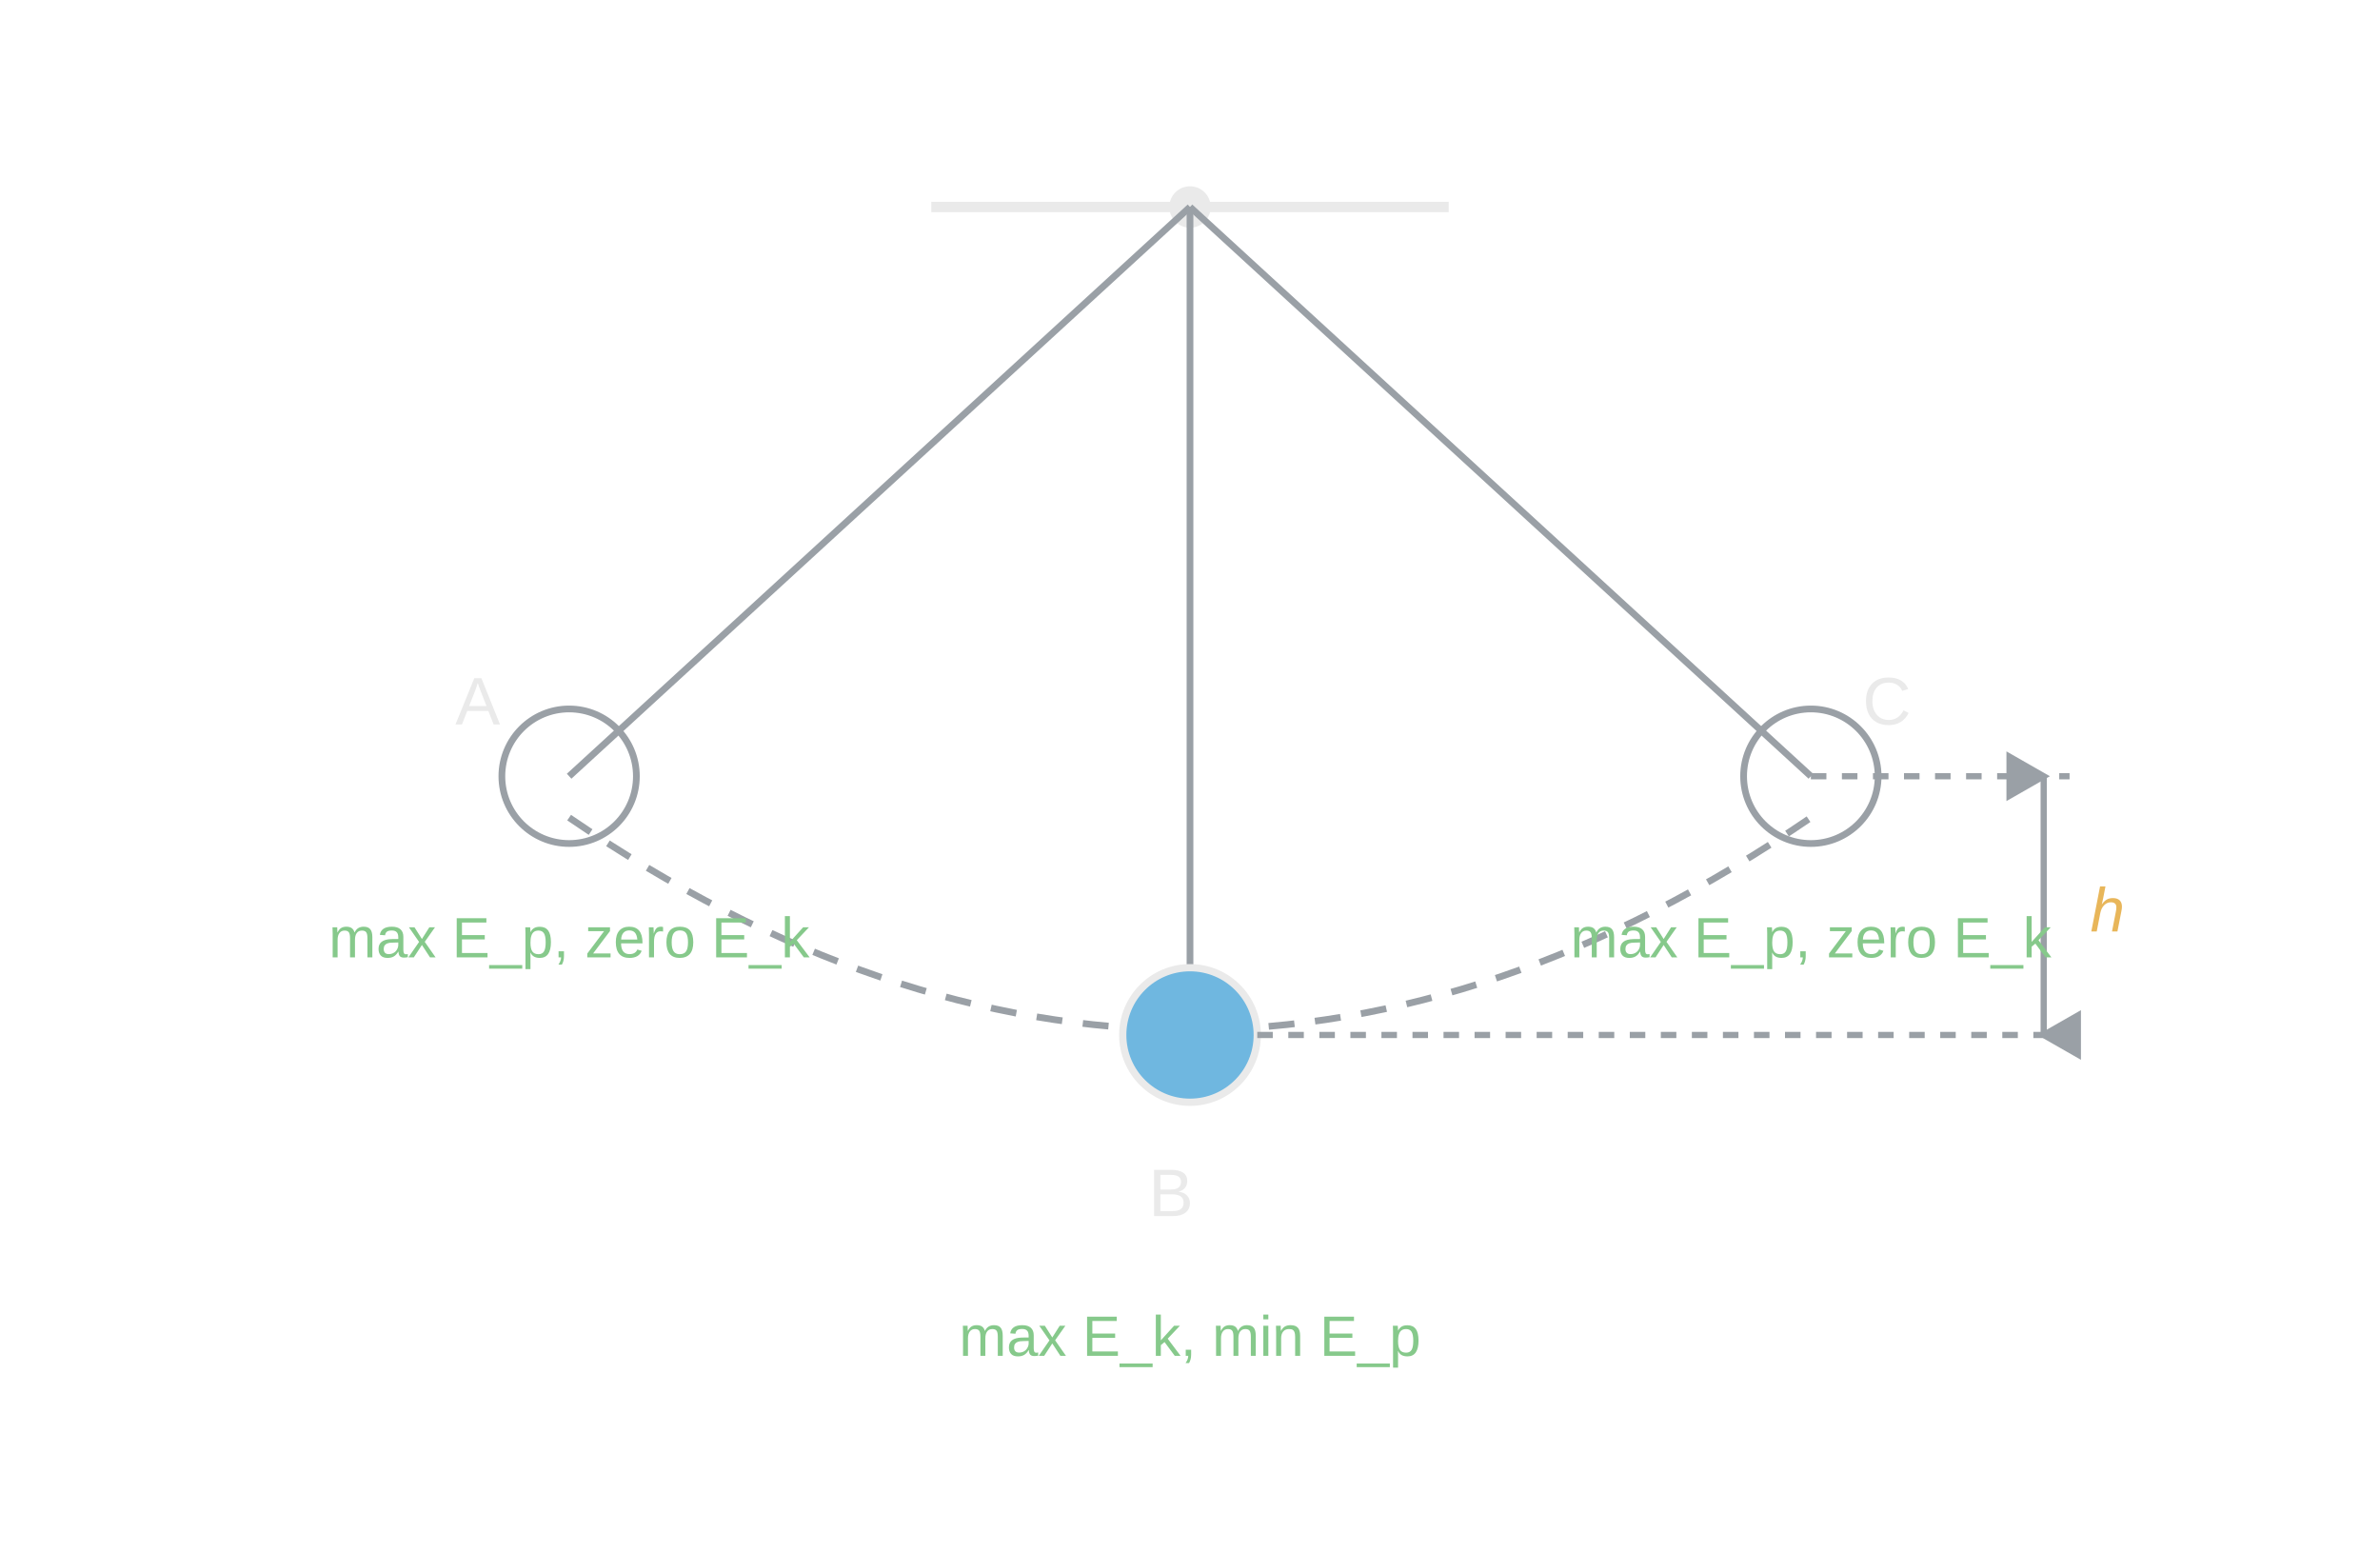
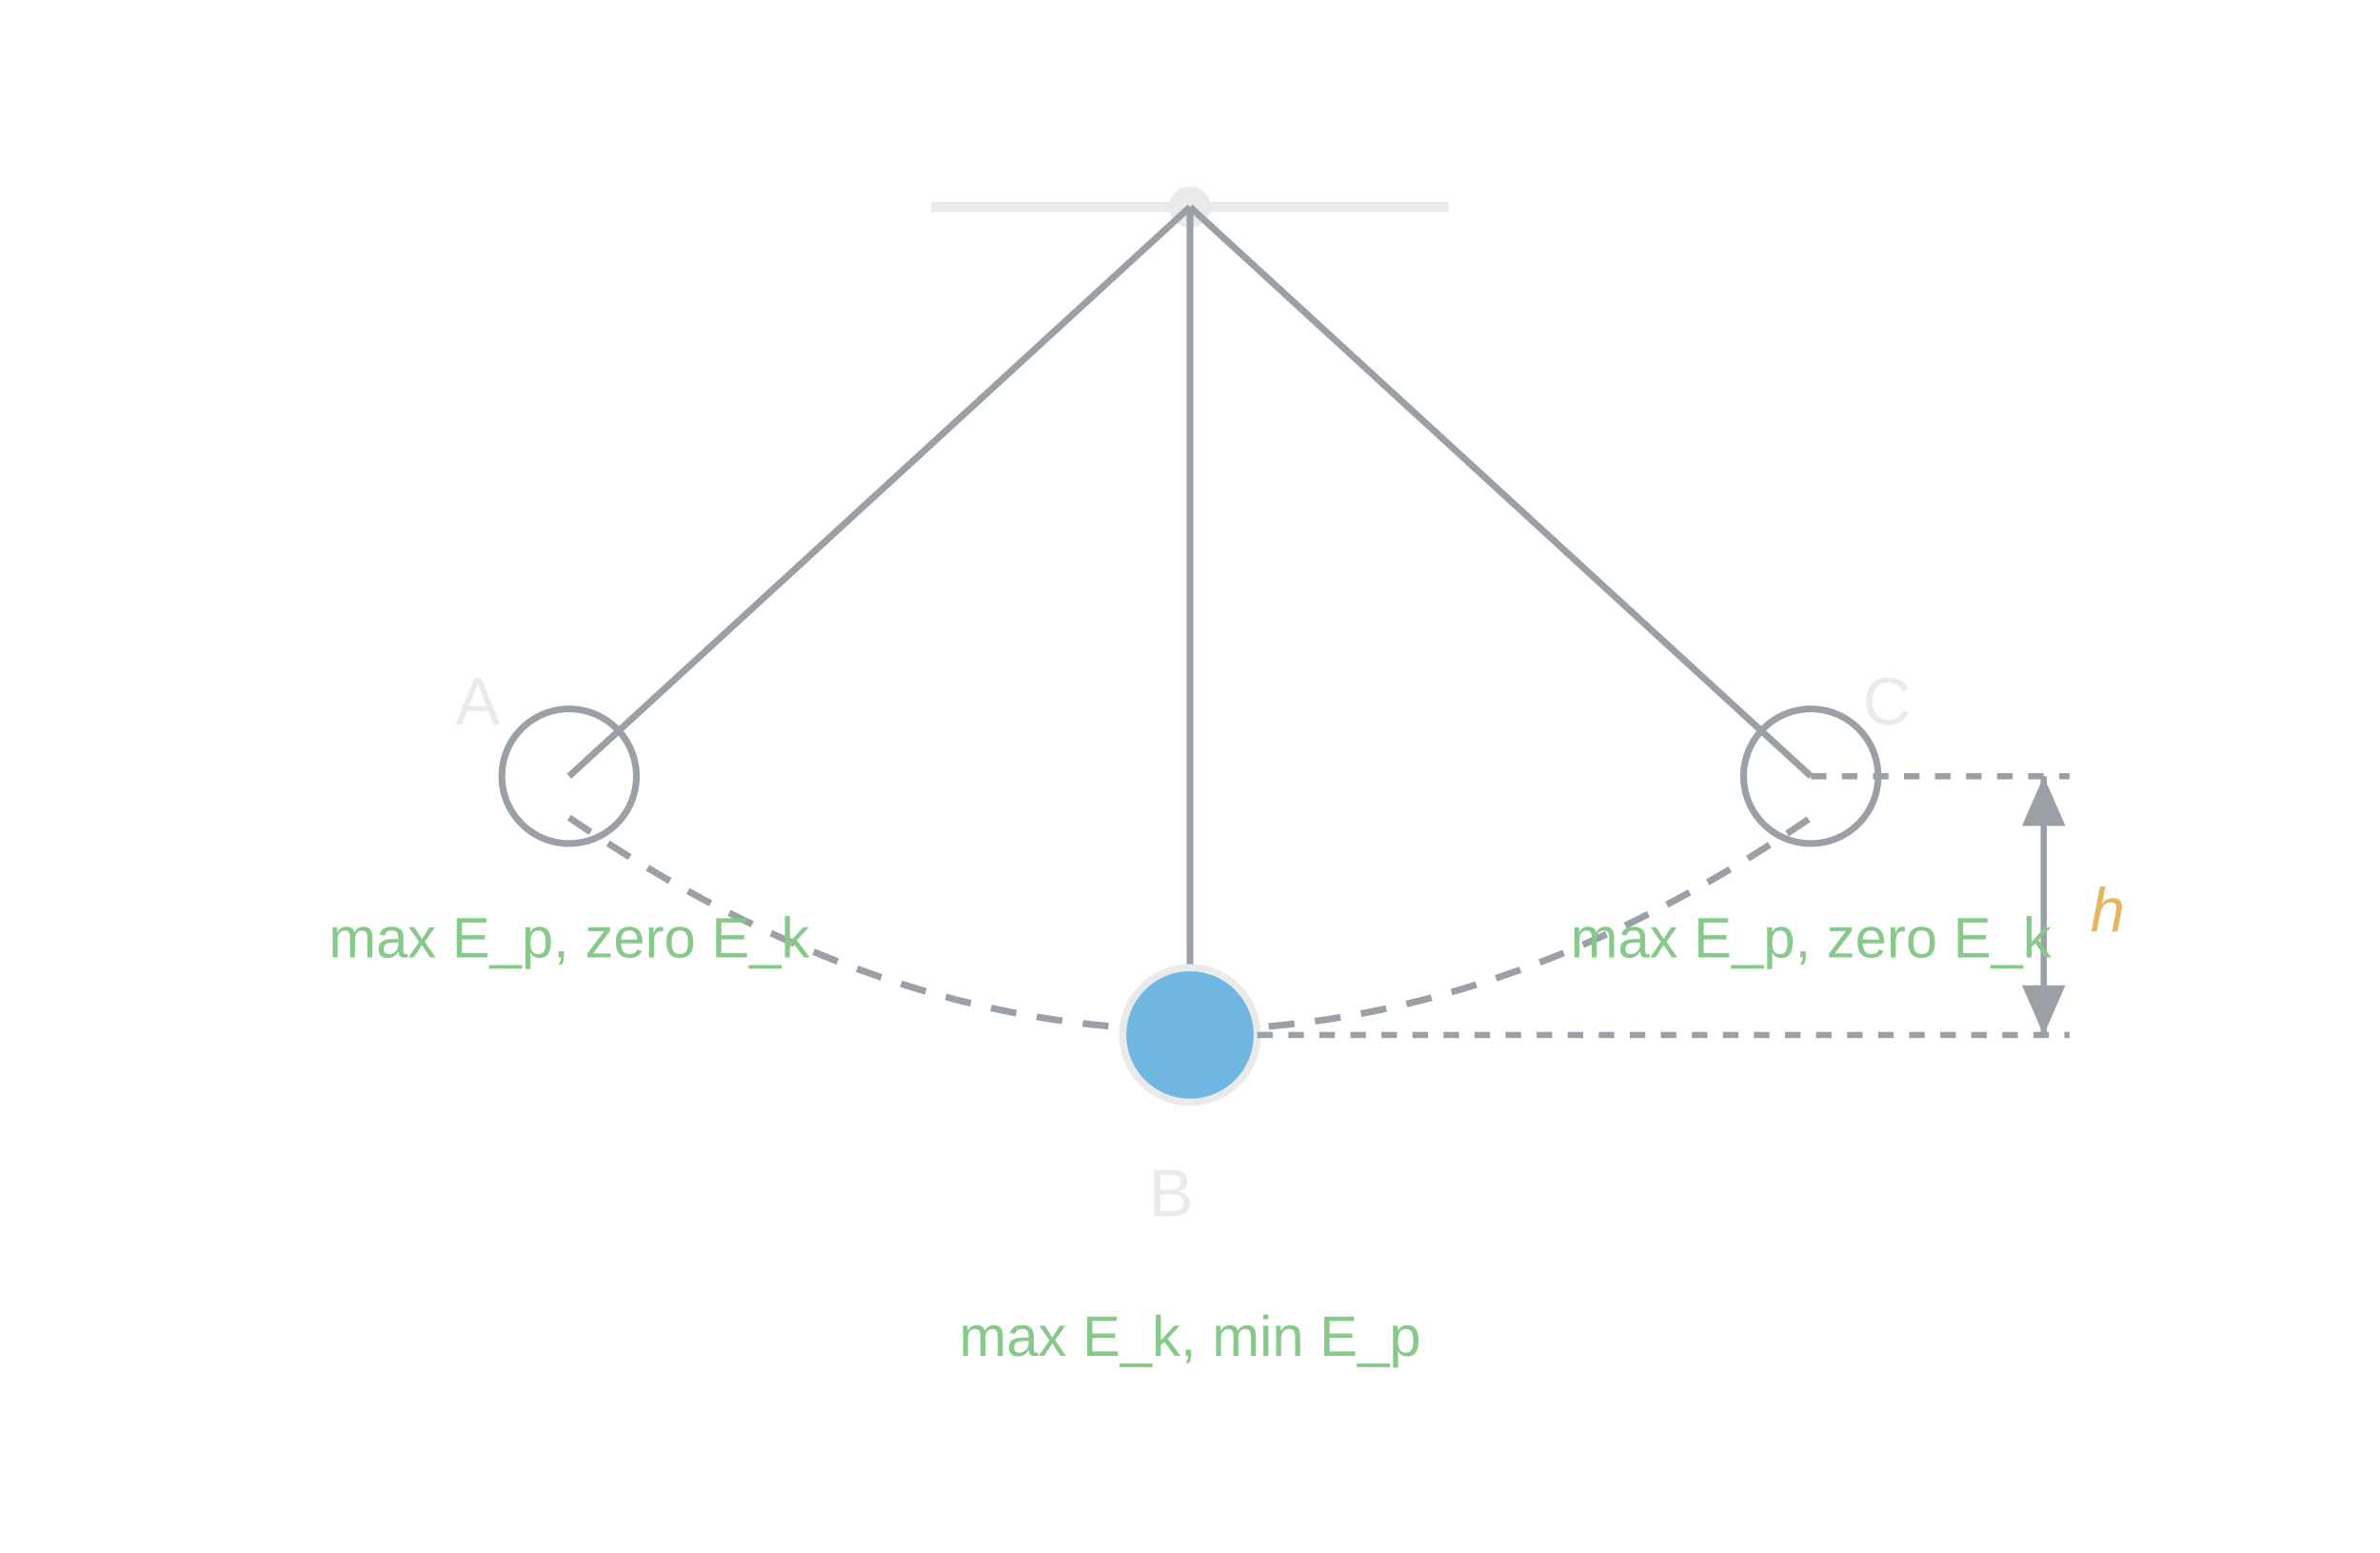
<svg xmlns="http://www.w3.org/2000/svg" viewBox="0 0 460 300" font-family="Segoe UI, Arial, sans-serif">
  <style>
    text { fill:#EAEAEA; font-size:13px; }
    .string { stroke:#9AA0A6; stroke-width:1.3; fill:none; }
    .arc { stroke:#9AA0A6; stroke-width:1.3; stroke-dasharray:5 4; fill:none; }
    .bob { fill:#6FB7E0; stroke:#EAEAEA; stroke-width:1.4; }
    .ghost { fill:none; stroke:#9AA0A6; stroke-width:1.3; }
    .pivot { fill:#EAEAEA; }
    .dim { stroke:#9AA0A6; stroke-width:1.2; fill:none; }
    .lbl { fill:#E8B65A; font-size:12px; }
    .store { fill:#86C98B; font-size:11px; }
  </style>
  <defs>
-     <marker id="h1" markerWidth="10" markerHeight="10" refX="4" refY="1" orient="auto">
-       <path d="M0,7 L4,0 L8,7 Z" fill="#9AA0A6" />
+     <marker id="h1" markerWidth="10" markerHeight="9" refX="8" refY="3.5" orient="auto-start-reverse">
+       <path d="M0,0 L8,3.5 L0,7 Z" fill="#9AA0A6" />
    </marker>
-     <marker id="h2" markerWidth="10" markerHeight="10" refX="4" refY="6" orient="auto">
-       <path d="M0,0 L4,7 L8,0 Z" fill="#9AA0A6" />
+     <marker id="h2" markerWidth="10" markerHeight="9" refX="8" refY="3.5" orient="auto">
+       <path d="M0,0 L8,3.5 L0,7 Z" fill="#9AA0A6" />
    </marker>
  </defs>
  <circle class="pivot" cx="230" cy="40" r="4" />
  <line x1="180" y1="40" x2="280" y2="40" stroke="#EAEAEA" stroke-width="2" />
  <line class="string" x1="230" y1="40" x2="110" y2="150" />
  <line class="string" x1="230" y1="40" x2="230" y2="200" />
  <line class="string" x1="230" y1="40" x2="350" y2="150" />
  <path class="arc" d="M110,158 Q230,240 350,158" />
  <circle class="ghost" cx="110" cy="150" r="13" />
  <circle class="bob" cx="230" cy="200" r="13" />
  <circle class="ghost" cx="350" cy="150" r="13" />
  <text x="88" y="140" fill="#EAEAEA">A</text>
  <text x="222" y="235" fill="#EAEAEA">B</text>
  <text x="360" y="140" fill="#EAEAEA">C</text>
  <line class="dim" x1="395" y1="150" x2="395" y2="200" marker-start="url(#h1)" marker-end="url(#h2)" />
  <text class="lbl" x="404" y="180">
    <tspan font-style="italic">h</tspan>
  </text>
  <line class="dim" x1="350" y1="150" x2="400" y2="150" stroke-dasharray="3 3" />
  <line class="dim" x1="243" y1="200" x2="400" y2="200" stroke-dasharray="3 3" />
  <text class="store" x="110" y="185" text-anchor="middle">max E_p, zero E_k</text>
  <text class="store" x="230" y="262" text-anchor="middle">max E_k, min E_p</text>
  <text class="store" x="350" y="185" text-anchor="middle">max E_p, zero E_k</text>
</svg>
